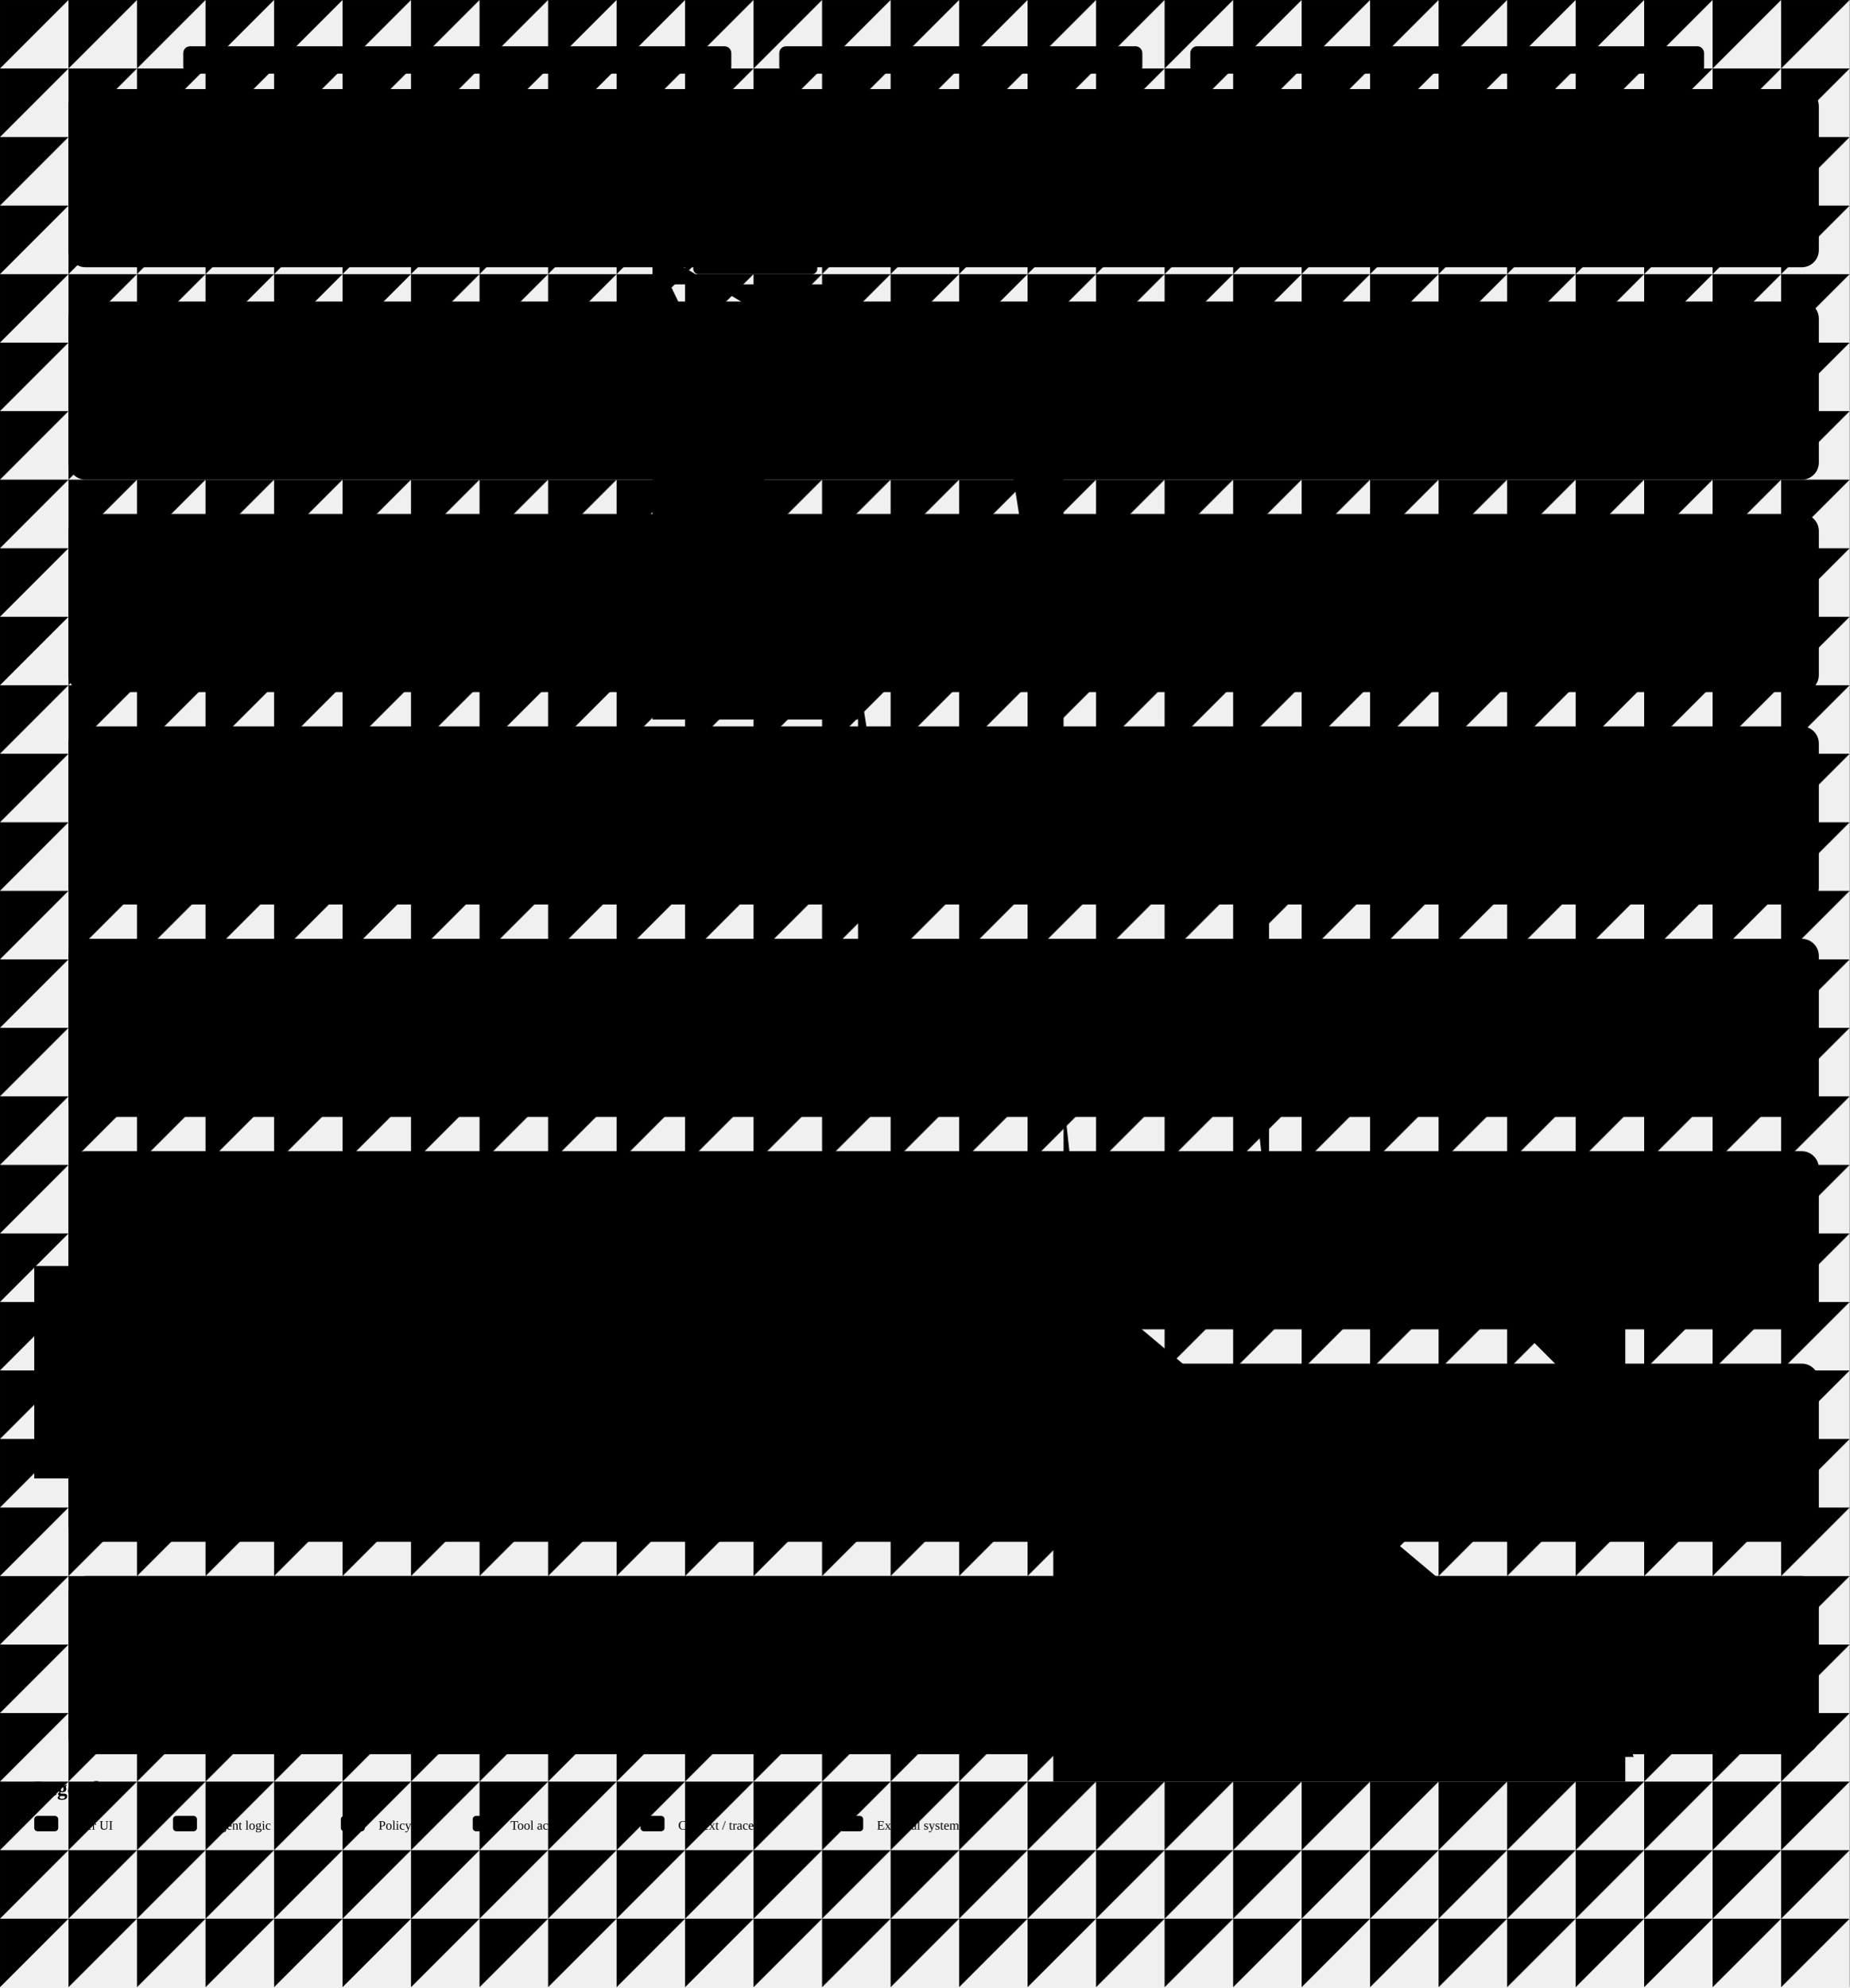
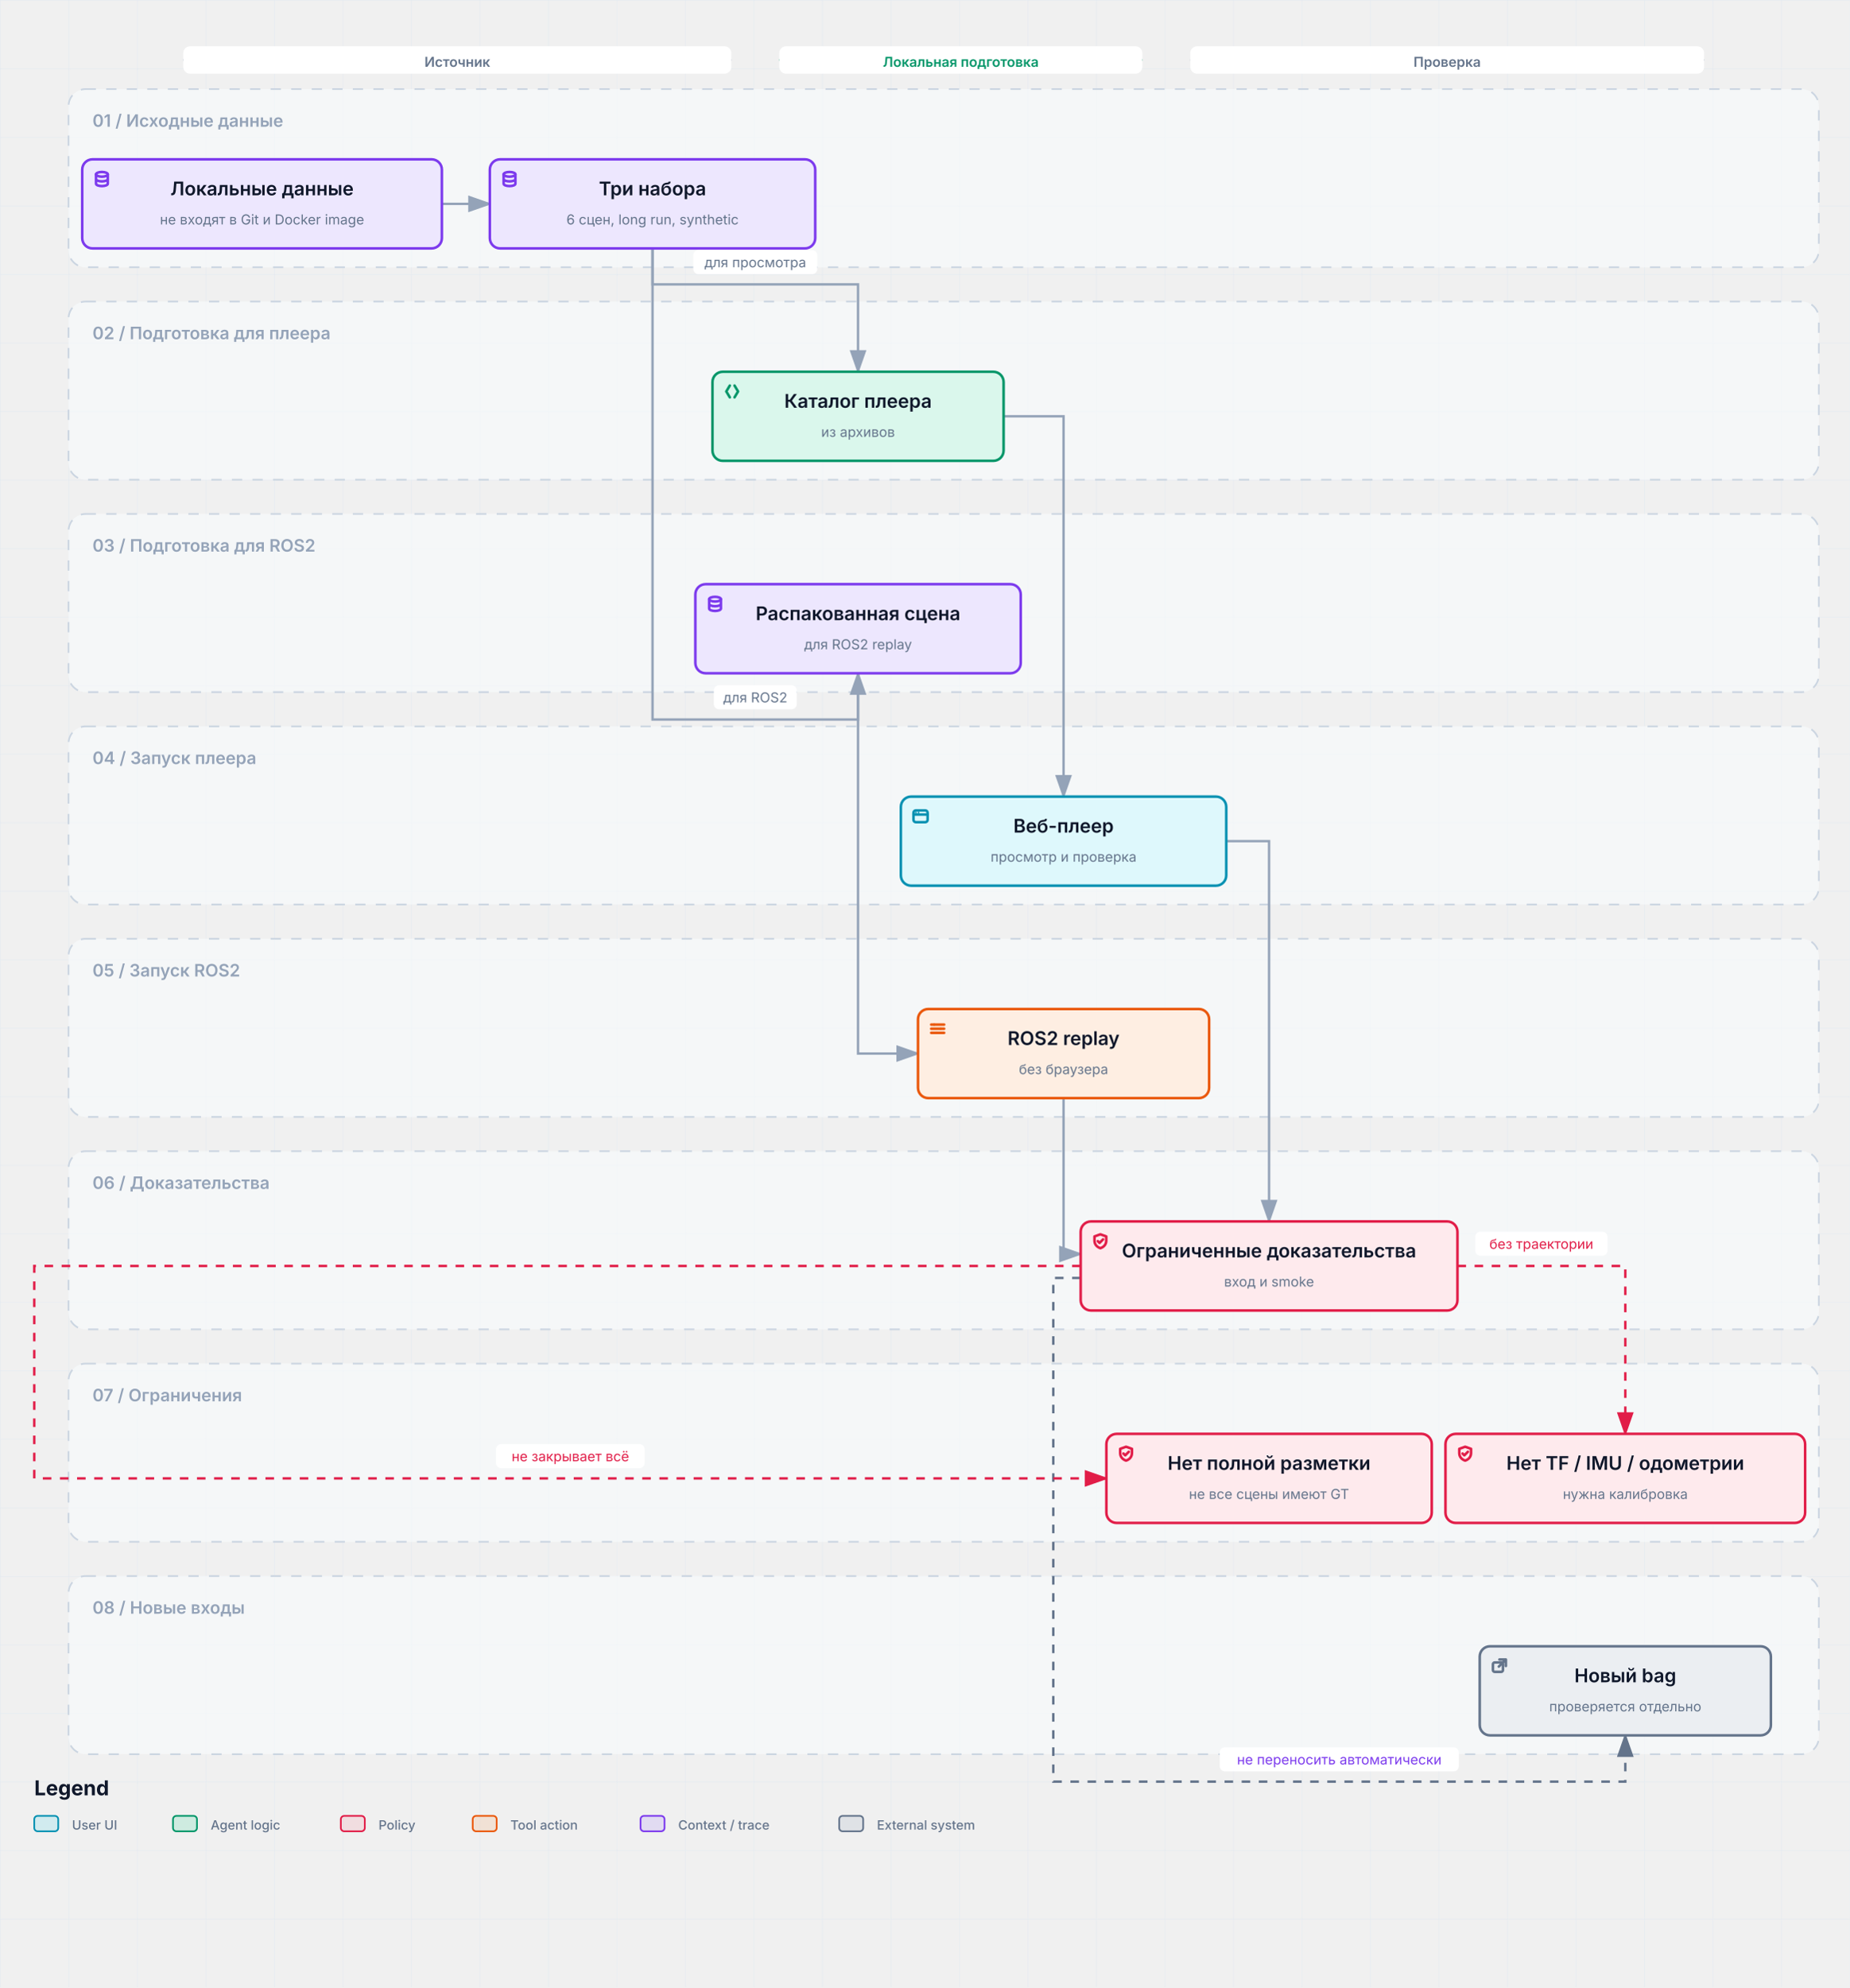
<svg xmlns="http://www.w3.org/2000/svg" viewBox="0 0 1080 1160" role="img" lang="en" aria-labelledby="archify-diagram-title archify-diagram-description" data-preset="classic" data-quality-profile="showcase">
+   <style>
+           svg { background: #f8fafc; font-family: ui-sans-serif, system-ui, -apple-system, BlinkMacSystemFont, "Segoe UI", sans-serif; }
+           .c-grid { stroke: #e2e8f0; fill: none; }
+           .c-lane { fill: rgba(248, 250, 252, 0.65); stroke: #cbd5e1; stroke-dasharray: 6,6; }
+           .c-mask { fill: #ffffff; stroke: none; }
+           .c-frontend { fill: rgba(34, 211, 238, 0.15); stroke: #0891b2; }
+           .c-backend { fill: rgba(52, 211, 153, 0.18); stroke: #059669; }
+           .c-database { fill: rgba(167, 139, 250, 0.2); stroke: #7c3aed; }
+           .c-cloud { fill: rgba(251, 191, 36, 0.18); stroke: #d97706; }
+           .c-security { fill: rgba(251, 113, 133, 0.15); stroke: #e11d48; }
+           .c-messagebus { fill: rgba(251, 146, 60, 0.15); stroke: #ea580c; }
+           .c-external { fill: rgba(148, 163, 184, 0.18); stroke: #64748b; }
+           .t-primary { fill: #0f172a; }
+           .t-muted { fill: #64748b; }
+           .t-dim { fill: #94a3b8; }
+           .t-frontend { fill: #0891b2; }
+           .t-backend { fill: #059669; }
+           .t-database { fill: #7c3aed; }
+           .t-cloud { fill: #d97706; }
+           .t-security { fill: #e11d48; }
+           .t-messagebus { fill: #ea580c; }
+           .t-external { fill: #64748b; }
+           .a-default { stroke: #94a3b8; fill: none; }
+           .a-emphasis { stroke: #059669; fill: none; }
+           .a-security { stroke: #e11d48; fill: none; stroke-dasharray: 5,5; }
+           .a-dashed { stroke: #64748b; fill: none; stroke-dasharray: 5,5; }
+           .m-default { fill: #94a3b8; }
+           .m-emphasis { fill: #059669; }
+           .m-security { fill: #e11d48; }
+           .m-dashed { fill: #64748b; }
+           .semantic-sigil { fill: none; stroke: currentColor; stroke-width: 1.5; stroke-linecap: round; stroke-linejoin: round; }
+           .semantic-sigil &gt; * { vector-effect: non-scaling-stroke; }
+           .semantic-sigil .sigil-fill { fill: currentColor; stroke: none; }
+           .s-frontend { color: #0891b2; }
+           .s-backend { color: #059669; }
+           .s-database { color: #7c3aed; }
+           .s-cloud { color: #d97706; }
+           .s-security { color: #e11d48; }
+           .s-messagebus { color: #ea580c; }
+           .s-external { color: #64748b; }
+         </style>
  <defs>
    <marker id="arrowhead" markerWidth="10" markerHeight="7" refX="9" refY="3.5" orient="auto">
      <polygon points="0 0, 10 3.5, 0 7" class="m-default" />
    </marker>
    <marker id="arrowhead-emphasis" markerWidth="10" markerHeight="7" refX="9" refY="3.5" orient="auto">
      <polygon points="0 0, 10 3.5, 0 7" class="m-emphasis" />
    </marker>
    <marker id="arrowhead-security" markerWidth="10" markerHeight="7" refX="9" refY="3.5" orient="auto">
      <polygon points="0 0, 10 3.5, 0 7" class="m-security" />
    </marker>
    <marker id="arrowhead-dashed" markerWidth="10" markerHeight="7" refX="9" refY="3.5" orient="auto">
      <polygon points="0 0, 10 3.5, 0 7" class="m-dashed" />
    </marker>
    <pattern id="grid" width="40" height="40" patternUnits="userSpaceOnUse">
      <path d="M 40 0 L 0 0 0 40" class="c-grid" stroke-width="0.5" />
    </pattern>
  </defs>
  <rect width="100%" height="100%" fill="url(#grid)" />
  <rect data-graph-role="structural-frame" data-composition-frame-kind="lane" data-composition-frame-id="lane-0" x="40" y="52" width="1022" height="104" rx="10" class="c-lane" stroke-width="1" />
  <text x="54" y="74" class="t-dim" font-size="10" font-weight="600">01 / Исходные данные</text>
  <rect data-graph-role="structural-frame" data-composition-frame-kind="lane" data-composition-frame-id="lane-1" x="40" y="176" width="1022" height="104" rx="10" class="c-lane" stroke-width="1" />
  <text x="54" y="198" class="t-dim" font-size="10" font-weight="600">02 / Подготовка для плеера</text>
  <rect data-graph-role="structural-frame" data-composition-frame-kind="lane" data-composition-frame-id="lane-2" x="40" y="300" width="1022" height="104" rx="10" class="c-lane" stroke-width="1" />
  <text x="54" y="322" class="t-dim" font-size="10" font-weight="600">03 / Подготовка для ROS2</text>
  <rect data-graph-role="structural-frame" data-composition-frame-kind="lane" data-composition-frame-id="lane-3" x="40" y="424" width="1022" height="104" rx="10" class="c-lane" stroke-width="1" />
  <text x="54" y="446" class="t-dim" font-size="10" font-weight="600">04 / Запуск плеера</text>
  <rect data-graph-role="structural-frame" data-composition-frame-kind="lane" data-composition-frame-id="lane-4" x="40" y="548" width="1022" height="104" rx="10" class="c-lane" stroke-width="1" />
  <text x="54" y="570" class="t-dim" font-size="10" font-weight="600">05 / Запуск ROS2</text>
  <rect data-graph-role="structural-frame" data-composition-frame-kind="lane" data-composition-frame-id="lane-5" x="40" y="672" width="1022" height="104" rx="10" class="c-lane" stroke-width="1" />
  <text x="54" y="694" class="t-dim" font-size="10" font-weight="600">06 / Доказательства</text>
  <rect data-graph-role="structural-frame" data-composition-frame-kind="lane" data-composition-frame-id="lane-6" x="40" y="796" width="1022" height="104" rx="10" class="c-lane" stroke-width="1" />
  <text x="54" y="818" class="t-dim" font-size="10" font-weight="600">07 / Ограничения</text>
  <rect data-graph-role="structural-frame" data-composition-frame-kind="lane" data-composition-frame-id="lane-7" x="40" y="920" width="1022" height="104" rx="10" class="c-lane" stroke-width="1" />
  <text x="54" y="942" class="t-dim" font-size="10" font-weight="600">08 / Новые входы</text>
  <line x1="107" y1="35" x2="427" y2="35" class="a-default" stroke-width="1.1" />
  <rect x="107" y="27" width="320" height="16" rx="4" class="c-mask" />
  <text x="267" y="39" class="t-muted" font-size="8" font-weight="600" text-anchor="middle">Источник</text>
  <line x1="455" y1="35" x2="667" y2="35" class="a-emphasis" stroke-width="1.1" />
  <rect x="455" y="27" width="212" height="16" rx="4" class="c-mask" />
  <text x="561" y="39" class="t-backend" font-size="8" font-weight="600" text-anchor="middle">Локальная подготовка</text>
  <line x1="695" y1="35" x2="995" y2="35" class="a-default" stroke-width="1.1" />
  <rect x="695" y="27" width="300" height="16" rx="4" class="c-mask" />
  <text x="845" y="39" class="t-muted" font-size="8" font-weight="600" text-anchor="middle">Проверка</text>
  <path data-edge-from="direct_player" data-edge-to="evidence" data-edge-key="0" data-composition-points="716,491;741,491;741,713" d="M 716 491 L 741 491 L 741 713" class="a-default" stroke-width="1.4" marker-end="url(#arrowhead)" />
  <path data-edge-from="evidence" data-edge-to="new_bag" data-edge-label="не переносить автоматически" data-edge-key="1" data-composition-points="631,746;615,746;615,1040;949,1040;949,1013" d="M 631 746 L 615 746 L 615 1040 L 949 1040 L 949 1013" class="a-dashed" stroke-width="1.4" marker-end="url(#arrowhead-dashed)" />
  <path data-edge-from="evidence" data-edge-to="no_gt" data-edge-label="не закрывает всё" data-edge-key="2" data-composition-points="631,739;20,739;20,863;646,863" d="M 631 739 L 20 739 L 20 863 L 646 863" class="a-security" stroke-width="1.4" marker-end="url(#arrowhead-security)" />
  <path data-edge-from="evidence" data-edge-to="no_motion" data-edge-label="без траектории" data-edge-key="3" data-composition-points="851,739;949,739;949,837" d="M 851 739 L 949 739 L 949 837" class="a-security" stroke-width="1.4" marker-end="url(#arrowhead-security)" />
  <path data-edge-from="extracted" data-edge-to="ros2_replay" data-edge-key="4" data-composition-points="501,393;501,615;536,615" d="M 501 393 L 501 615 L 536 615" class="a-default" stroke-width="1.4" marker-end="url(#arrowhead)" />
  <path data-edge-from="known_sets" data-edge-to="extracted" data-edge-label="для ROS2" data-edge-key="5" data-composition-points="381,145;381,420;501,420;501,393" d="M 381 145 L 381 420 L 501 420 L 501 393" class="a-default" stroke-width="1.4" marker-end="url(#arrowhead)" />
  <path data-edge-from="known_sets" data-edge-to="player_catalog" data-edge-label="для просмотра" data-edge-key="6" data-composition-points="381,145;381,166;501,166;501,217" d="M 381 145 L 381 166 L 501 166 L 501 217" class="a-default" stroke-width="1.4" marker-end="url(#arrowhead)" />
  <path data-edge-from="player_catalog" data-edge-to="direct_player" data-edge-key="7" data-composition-points="586,243;621,243;621,465" d="M 586 243 L 621 243 L 621 465" class="a-default" stroke-width="1.4" marker-end="url(#arrowhead)" />
  <path data-edge-from="raw_data" data-edge-to="known_sets" data-edge-key="8" data-composition-points="258,119;286,119" d="M 258 119 L 286 119" class="a-default" stroke-width="1.4" marker-end="url(#arrowhead)" />
  <path data-edge-from="ros2_replay" data-edge-to="evidence" data-edge-key="9" data-composition-points="621,641;621,732;631,732" d="M 621 641 L 621 732 L 631 732" class="a-default" stroke-width="1.4" marker-end="url(#arrowhead)" />
  <g id="node-raw_data" data-node-id="raw_data" data-node-label="Локальные данные" tabindex="0" role="button" aria-label="Focus Локальные данные, не входят в Git и Docker image, Исходные данные › Источник" aria-pressed="false" data-node-kind="database" data-node-sublabel="не входят в Git и Docker image" data-node-context="Исходные данные › Источник">
    <rect x="48" y="93" width="210" height="52" rx="6" class="c-mask" />
    <rect x="48" y="93" width="210" height="52" rx="6" class="c-database" stroke-width="1.5" />
    <g aria-hidden="true" data-semantic-sigil="database" class="semantic-sigil s-database" transform="translate(54 99) scale(0.6875)">
      <ellipse cx="8" cy="4" rx="5" ry="2" />
      <path d="M3 4v8c0 1.1 2.2 2 5 2s5-.9 5-2V4M3 8c0 1.1 2.2 2 5 2s5-.9 5-2" />
    </g>
    <text data-node-label="" data-detail-anchor="" x="153" y="114" class="t-primary" font-size="11" font-weight="600" text-anchor="middle">Локальные данные</text>
    <text data-detail="context" x="153" y="131" class="t-muted" font-size="8" text-anchor="middle">не входят в Git и Docker image</text>
  </g>
  <g id="node-known_sets" data-node-id="known_sets" data-node-label="Три набора" tabindex="0" role="button" aria-label="Focus Три набора, 6 сцен, long run, synthetic, Исходные данные › Источник" aria-pressed="false" data-node-kind="database" data-node-sublabel="6 сцен, long run, synthetic" data-node-context="Исходные данные › Источник">
    <rect x="286" y="93" width="190" height="52" rx="6" class="c-mask" />
    <rect x="286" y="93" width="190" height="52" rx="6" class="c-database" stroke-width="1.5" />
    <g aria-hidden="true" data-semantic-sigil="database" class="semantic-sigil s-database" transform="translate(292 99) scale(0.6875)">
      <ellipse cx="8" cy="4" rx="5" ry="2" />
      <path d="M3 4v8c0 1.1 2.2 2 5 2s5-.9 5-2V4M3 8c0 1.1 2.2 2 5 2s5-.9 5-2" />
    </g>
    <text data-node-label="" data-detail-anchor="" x="381" y="114" class="t-primary" font-size="11" font-weight="600" text-anchor="middle">Три набора</text>
    <text data-detail="context" x="381" y="131" class="t-muted" font-size="8" text-anchor="middle">6 сцен, long run, synthetic</text>
  </g>
  <g id="node-player_catalog" data-node-id="player_catalog" data-node-label="Каталог плеера" tabindex="0" role="button" aria-label="Focus Каталог плеера, из архивов, Подготовка для плеера › Локальная подготовка" aria-pressed="false" data-node-kind="backend" data-node-sublabel="из архивов" data-node-context="Подготовка для плеера › Локальная подготовка">
    <rect x="416" y="217" width="170" height="52" rx="6" class="c-mask" />
    <rect x="416" y="217" width="170" height="52" rx="6" class="c-backend" stroke-width="1.5" />
    <g aria-hidden="true" data-semantic-sigil="backend" class="semantic-sigil s-backend" transform="translate(422 223) scale(0.6875)">
      <path d="M6 3 3 8l3 5M10 3l3 5-3 5" />
    </g>
    <text data-node-label="" data-detail-anchor="" x="501" y="238" class="t-primary" font-size="11" font-weight="600" text-anchor="middle">Каталог плеера</text>
    <text data-detail="context" x="501" y="255" class="t-muted" font-size="8" text-anchor="middle">из архивов</text>
  </g>
  <g id="node-extracted" data-node-id="extracted" data-node-label="Распакованная сцена" tabindex="0" role="button" aria-label="Focus Распакованная сцена, для ROS2 replay, Подготовка для ROS2 › Локальная подготовка" aria-pressed="false" data-node-kind="database" data-node-sublabel="для ROS2 replay" data-node-context="Подготовка для ROS2 › Локальная подготовка">
    <rect x="406" y="341" width="190" height="52" rx="6" class="c-mask" />
    <rect x="406" y="341" width="190" height="52" rx="6" class="c-database" stroke-width="1.5" />
    <g aria-hidden="true" data-semantic-sigil="database" class="semantic-sigil s-database" transform="translate(412 347) scale(0.6875)">
      <ellipse cx="8" cy="4" rx="5" ry="2" />
      <path d="M3 4v8c0 1.1 2.2 2 5 2s5-.9 5-2V4M3 8c0 1.1 2.2 2 5 2s5-.9 5-2" />
    </g>
    <text data-node-label="" data-detail-anchor="" x="501" y="362" class="t-primary" font-size="11" font-weight="600" text-anchor="middle">Распакованная сцена</text>
    <text data-detail="context" x="501" y="379" class="t-muted" font-size="8" text-anchor="middle">для ROS2 replay</text>
  </g>
  <g id="node-direct_player" data-node-id="direct_player" data-node-label="Веб-плеер" tabindex="0" role="button" aria-label="Focus Веб-плеер, просмотр и проверка, Запуск плеера › Локальная подготовка" aria-pressed="false" data-node-kind="frontend" data-node-sublabel="просмотр и проверка" data-node-context="Запуск плеера › Локальная подготовка">
    <rect x="526" y="465" width="190" height="52" rx="6" class="c-mask" />
    <rect x="526" y="465" width="190" height="52" rx="6" class="c-frontend" stroke-width="1.5" />
    <g aria-hidden="true" data-semantic-sigil="frontend" class="semantic-sigil s-frontend" transform="translate(532 471) scale(0.6875)">
      <rect x="2" y="3" width="12" height="10" rx="2" />
      <path d="M2 6.5h12" />
      <circle cx="4.1" cy="4.8" r=".7" class="sigil-fill" />
      <circle cx="6.3" cy="4.8" r=".7" class="sigil-fill" />
    </g>
    <text data-node-label="" data-detail-anchor="" x="621" y="486" class="t-primary" font-size="11" font-weight="600" text-anchor="middle">Веб-плеер</text>
    <text data-detail="context" x="621" y="503" class="t-muted" font-size="8" text-anchor="middle">просмотр и проверка</text>
  </g>
  <g id="node-ros2_replay" data-node-id="ros2_replay" data-node-label="ROS2 replay" tabindex="0" role="button" aria-label="Focus ROS2 replay, без браузера, Запуск ROS2 › Локальная подготовка" aria-pressed="false" data-node-kind="messagebus" data-node-sublabel="без браузера" data-node-context="Запуск ROS2 › Локальная подготовка">
    <rect x="536" y="589" width="170" height="52" rx="6" class="c-mask" />
    <rect x="536" y="589" width="170" height="52" rx="6" class="c-messagebus" stroke-width="1.5" />
    <g aria-hidden="true" data-semantic-sigil="messagebus" class="semantic-sigil s-messagebus" transform="translate(542 595) scale(0.6875)">
      <path d="M2.5 4.5h11M2.5 8h11M2.5 11.5h11" />
      <circle cx="5" cy="4.5" r="1" class="sigil-fill" />
      <circle cx="10.5" cy="8" r="1" class="sigil-fill" />
      <circle cx="7" cy="11.5" r="1" class="sigil-fill" />
    </g>
    <text data-node-label="" data-detail-anchor="" x="621" y="610" class="t-primary" font-size="11" font-weight="600" text-anchor="middle">ROS2 replay</text>
    <text data-detail="context" x="621" y="627" class="t-muted" font-size="8" text-anchor="middle">без браузера</text>
  </g>
  <g id="node-evidence" data-node-id="evidence" data-node-label="Ограниченные доказательства" tabindex="0" role="button" aria-label="Focus Ограниченные доказательства, вход и smoke, Доказательства › Проверка" aria-pressed="false" data-node-kind="security" data-node-sublabel="вход и smoke" data-node-context="Доказательства › Проверка">
    <rect x="631" y="713" width="220" height="52" rx="6" class="c-mask" />
    <rect x="631" y="713" width="220" height="52" rx="6" class="c-security" stroke-width="1.5" />
    <g aria-hidden="true" data-semantic-sigil="security" class="semantic-sigil s-security" transform="translate(637 719) scale(0.6875)">
      <path d="M8 2.2 13 4v3.5c0 3.1-1.8 5.4-5 6.5-3.2-1.1-5-3.4-5-6.5V4Z" />
      <path d="m5.8 8 1.5 1.5 3-3" />
    </g>
    <text data-node-label="" data-detail-anchor="" x="741" y="734" class="t-primary" font-size="11" font-weight="600" text-anchor="middle">Ограниченные доказательства</text>
    <text data-detail="context" x="741" y="751" class="t-muted" font-size="8" text-anchor="middle">вход и smoke</text>
  </g>
  <g id="node-no_gt" data-node-id="no_gt" data-node-label="Нет полной разметки" tabindex="0" role="button" aria-label="Focus Нет полной разметки, не все сцены имеют GT, Ограничения › Проверка" aria-pressed="false" data-node-kind="security" data-node-sublabel="не все сцены имеют GT" data-node-context="Ограничения › Проверка">
    <rect x="646" y="837" width="190" height="52" rx="6" class="c-mask" />
    <rect x="646" y="837" width="190" height="52" rx="6" class="c-security" stroke-width="1.5" />
    <g aria-hidden="true" data-semantic-sigil="security" class="semantic-sigil s-security" transform="translate(652 843) scale(0.6875)">
      <path d="M8 2.2 13 4v3.5c0 3.1-1.8 5.4-5 6.5-3.2-1.1-5-3.4-5-6.5V4Z" />
      <path d="m5.8 8 1.5 1.5 3-3" />
    </g>
    <text data-node-label="" data-detail-anchor="" x="741" y="858" class="t-primary" font-size="11" font-weight="600" text-anchor="middle">Нет полной разметки</text>
    <text data-detail="context" x="741" y="875" class="t-muted" font-size="8" text-anchor="middle">не все сцены имеют GT</text>
  </g>
  <g id="node-no_motion" data-node-id="no_motion" data-node-label="Нет TF / IMU / одометрии" tabindex="0" role="button" aria-label="Focus Нет TF / IMU / одометрии, нужна калибровка, Ограничения › Проверка" aria-pressed="false" data-node-kind="security" data-node-sublabel="нужна калибровка" data-node-context="Ограничения › Проверка">
    <rect x="844" y="837" width="210" height="52" rx="6" class="c-mask" />
    <rect x="844" y="837" width="210" height="52" rx="6" class="c-security" stroke-width="1.5" />
    <g aria-hidden="true" data-semantic-sigil="security" class="semantic-sigil s-security" transform="translate(850 843) scale(0.6875)">
      <path d="M8 2.2 13 4v3.5c0 3.1-1.8 5.4-5 6.5-3.2-1.1-5-3.4-5-6.5V4Z" />
      <path d="m5.8 8 1.5 1.5 3-3" />
    </g>
    <text data-node-label="" data-detail-anchor="" x="949" y="858" class="t-primary" font-size="11" font-weight="600" text-anchor="middle">Нет TF / IMU / одометрии</text>
    <text data-detail="context" x="949" y="875" class="t-muted" font-size="8" text-anchor="middle">нужна калибровка</text>
  </g>
  <g id="node-new_bag" data-node-id="new_bag" data-node-label="Новый bag" tabindex="0" role="button" aria-label="Focus Новый bag, проверяется отдельно, Новые входы › Проверка" aria-pressed="false" data-node-kind="external" data-node-sublabel="проверяется отдельно" data-node-context="Новые входы › Проверка">
    <rect x="864" y="961" width="170" height="52" rx="6" class="c-mask" />
    <rect x="864" y="961" width="170" height="52" rx="6" class="c-external" stroke-width="1.5" />
    <g aria-hidden="true" data-semantic-sigil="external" class="semantic-sigil s-external" transform="translate(870 967) scale(0.6875)">
      <rect x="2.5" y="5" width="8.5" height="8" rx="1.5" />
      <path d="M8 2.5h5.5V8M13.5 2.5 7.5 8.5" />
    </g>
    <text data-node-label="" data-detail-anchor="" x="949" y="982" class="t-primary" font-size="11" font-weight="600" text-anchor="middle">Новый bag</text>
    <text data-detail="context" x="949" y="999" class="t-muted" font-size="8" text-anchor="middle">проверяется отдельно</text>
  </g>
  <g data-detail="context" data-edge-from="evidence" data-edge-to="new_bag" data-edge-label="не переносить автоматически" data-edge-key="1">
    <rect x="712.2" y="1020" width="139.6" height="14" rx="3" class="c-mask" />
    <text x="782" y="1030" class="t-database" font-size="8" text-anchor="middle">не переносить автоматически</text>
  </g>
  <g data-detail="context" data-edge-from="evidence" data-edge-to="no_gt" data-edge-label="не закрывает всё" data-edge-key="2">
    <rect x="289.6" y="843" width="86.8" height="14" rx="3" class="c-mask" />
    <text x="333" y="853" class="t-security" font-size="8" text-anchor="middle">не закрывает всё</text>
  </g>
  <g data-detail="context" data-edge-from="evidence" data-edge-to="no_motion" data-edge-label="без траектории" data-edge-key="3">
    <rect x="861.4" y="719" width="77.2" height="14" rx="3" class="c-mask" />
    <text x="900" y="729" class="t-security" font-size="8" text-anchor="middle">без траектории</text>
  </g>
  <g data-detail="context" data-edge-from="known_sets" data-edge-to="extracted" data-edge-label="для ROS2" data-edge-key="5">
    <rect x="416.8" y="400" width="48.4" height="14" rx="3" class="c-mask" />
    <text x="441" y="410" class="t-muted" font-size="8" text-anchor="middle">для ROS2</text>
  </g>
  <g data-detail="context" data-edge-from="known_sets" data-edge-to="player_catalog" data-edge-label="для просмотра" data-edge-key="6">
    <rect x="404.8" y="146" width="72.4" height="14" rx="3" class="c-mask" />
    <text x="441" y="156" class="t-muted" font-size="8" text-anchor="middle">для просмотра</text>
  </g>
  <g data-legend="" data-legend-bridge="">
    <text x="20" y="1048" class="t-primary" font-size="12" font-weight="650">Legend</text>
    <g data-legend-semantic-kind="frontend" data-legend-kind="frontend" data-legend-label="User UI" data-legend-x="20" data-legend-baseline="1068" data-legend-width="74">
      <rect x="20" y="1060" width="14" height="9" rx="2" class="c-frontend" stroke-width="1" />
      <text x="42" y="1068" class="t-muted" font-size="7.5" font-weight="500">User UI</text>
    </g>
    <g data-legend-semantic-kind="backend" data-legend-kind="backend" data-legend-label="Agent logic" data-legend-x="101" data-legend-baseline="1068" data-legend-width="91">
      <rect x="101" y="1060" width="14" height="9" rx="2" class="c-backend" stroke-width="1" />
      <text x="123" y="1068" class="t-muted" font-size="7.5" font-weight="500">Agent logic</text>
    </g>
    <g data-legend-semantic-kind="security" data-legend-kind="security" data-legend-label="Policy" data-legend-x="199" data-legend-baseline="1068" data-legend-width="70">
      <rect x="199" y="1060" width="14" height="9" rx="2" class="c-security" stroke-width="1" />
      <text x="221" y="1068" class="t-muted" font-size="7.5" font-weight="500">Policy</text>
    </g>
    <g data-legend-semantic-kind="messagebus" data-legend-kind="messagebus" data-legend-label="Tool action" data-legend-x="276" data-legend-baseline="1068" data-legend-width="91">
      <rect x="276" y="1060" width="14" height="9" rx="2" class="c-messagebus" stroke-width="1" />
      <text x="298" y="1068" class="t-muted" font-size="7.5" font-weight="500">Tool action</text>
    </g>
    <g data-legend-semantic-kind="database" data-legend-kind="database" data-legend-label="Context / trace" data-legend-x="374" data-legend-baseline="1068" data-legend-width="109">
      <rect x="374" y="1060" width="14" height="9" rx="2" class="c-database" stroke-width="1" />
      <text x="396" y="1068" class="t-muted" font-size="7.5" font-weight="500">Context / trace</text>
    </g>
    <g data-legend-semantic-kind="external" data-legend-kind="external" data-legend-label="External system" data-legend-x="490" data-legend-baseline="1068" data-legend-width="109">
      <rect x="490" y="1060" width="14" height="9" rx="2" class="c-external" stroke-width="1" />
      <text x="512" y="1068" class="t-muted" font-size="7.5" font-weight="500">External system</text>
    </g>
  </g>
</svg>
